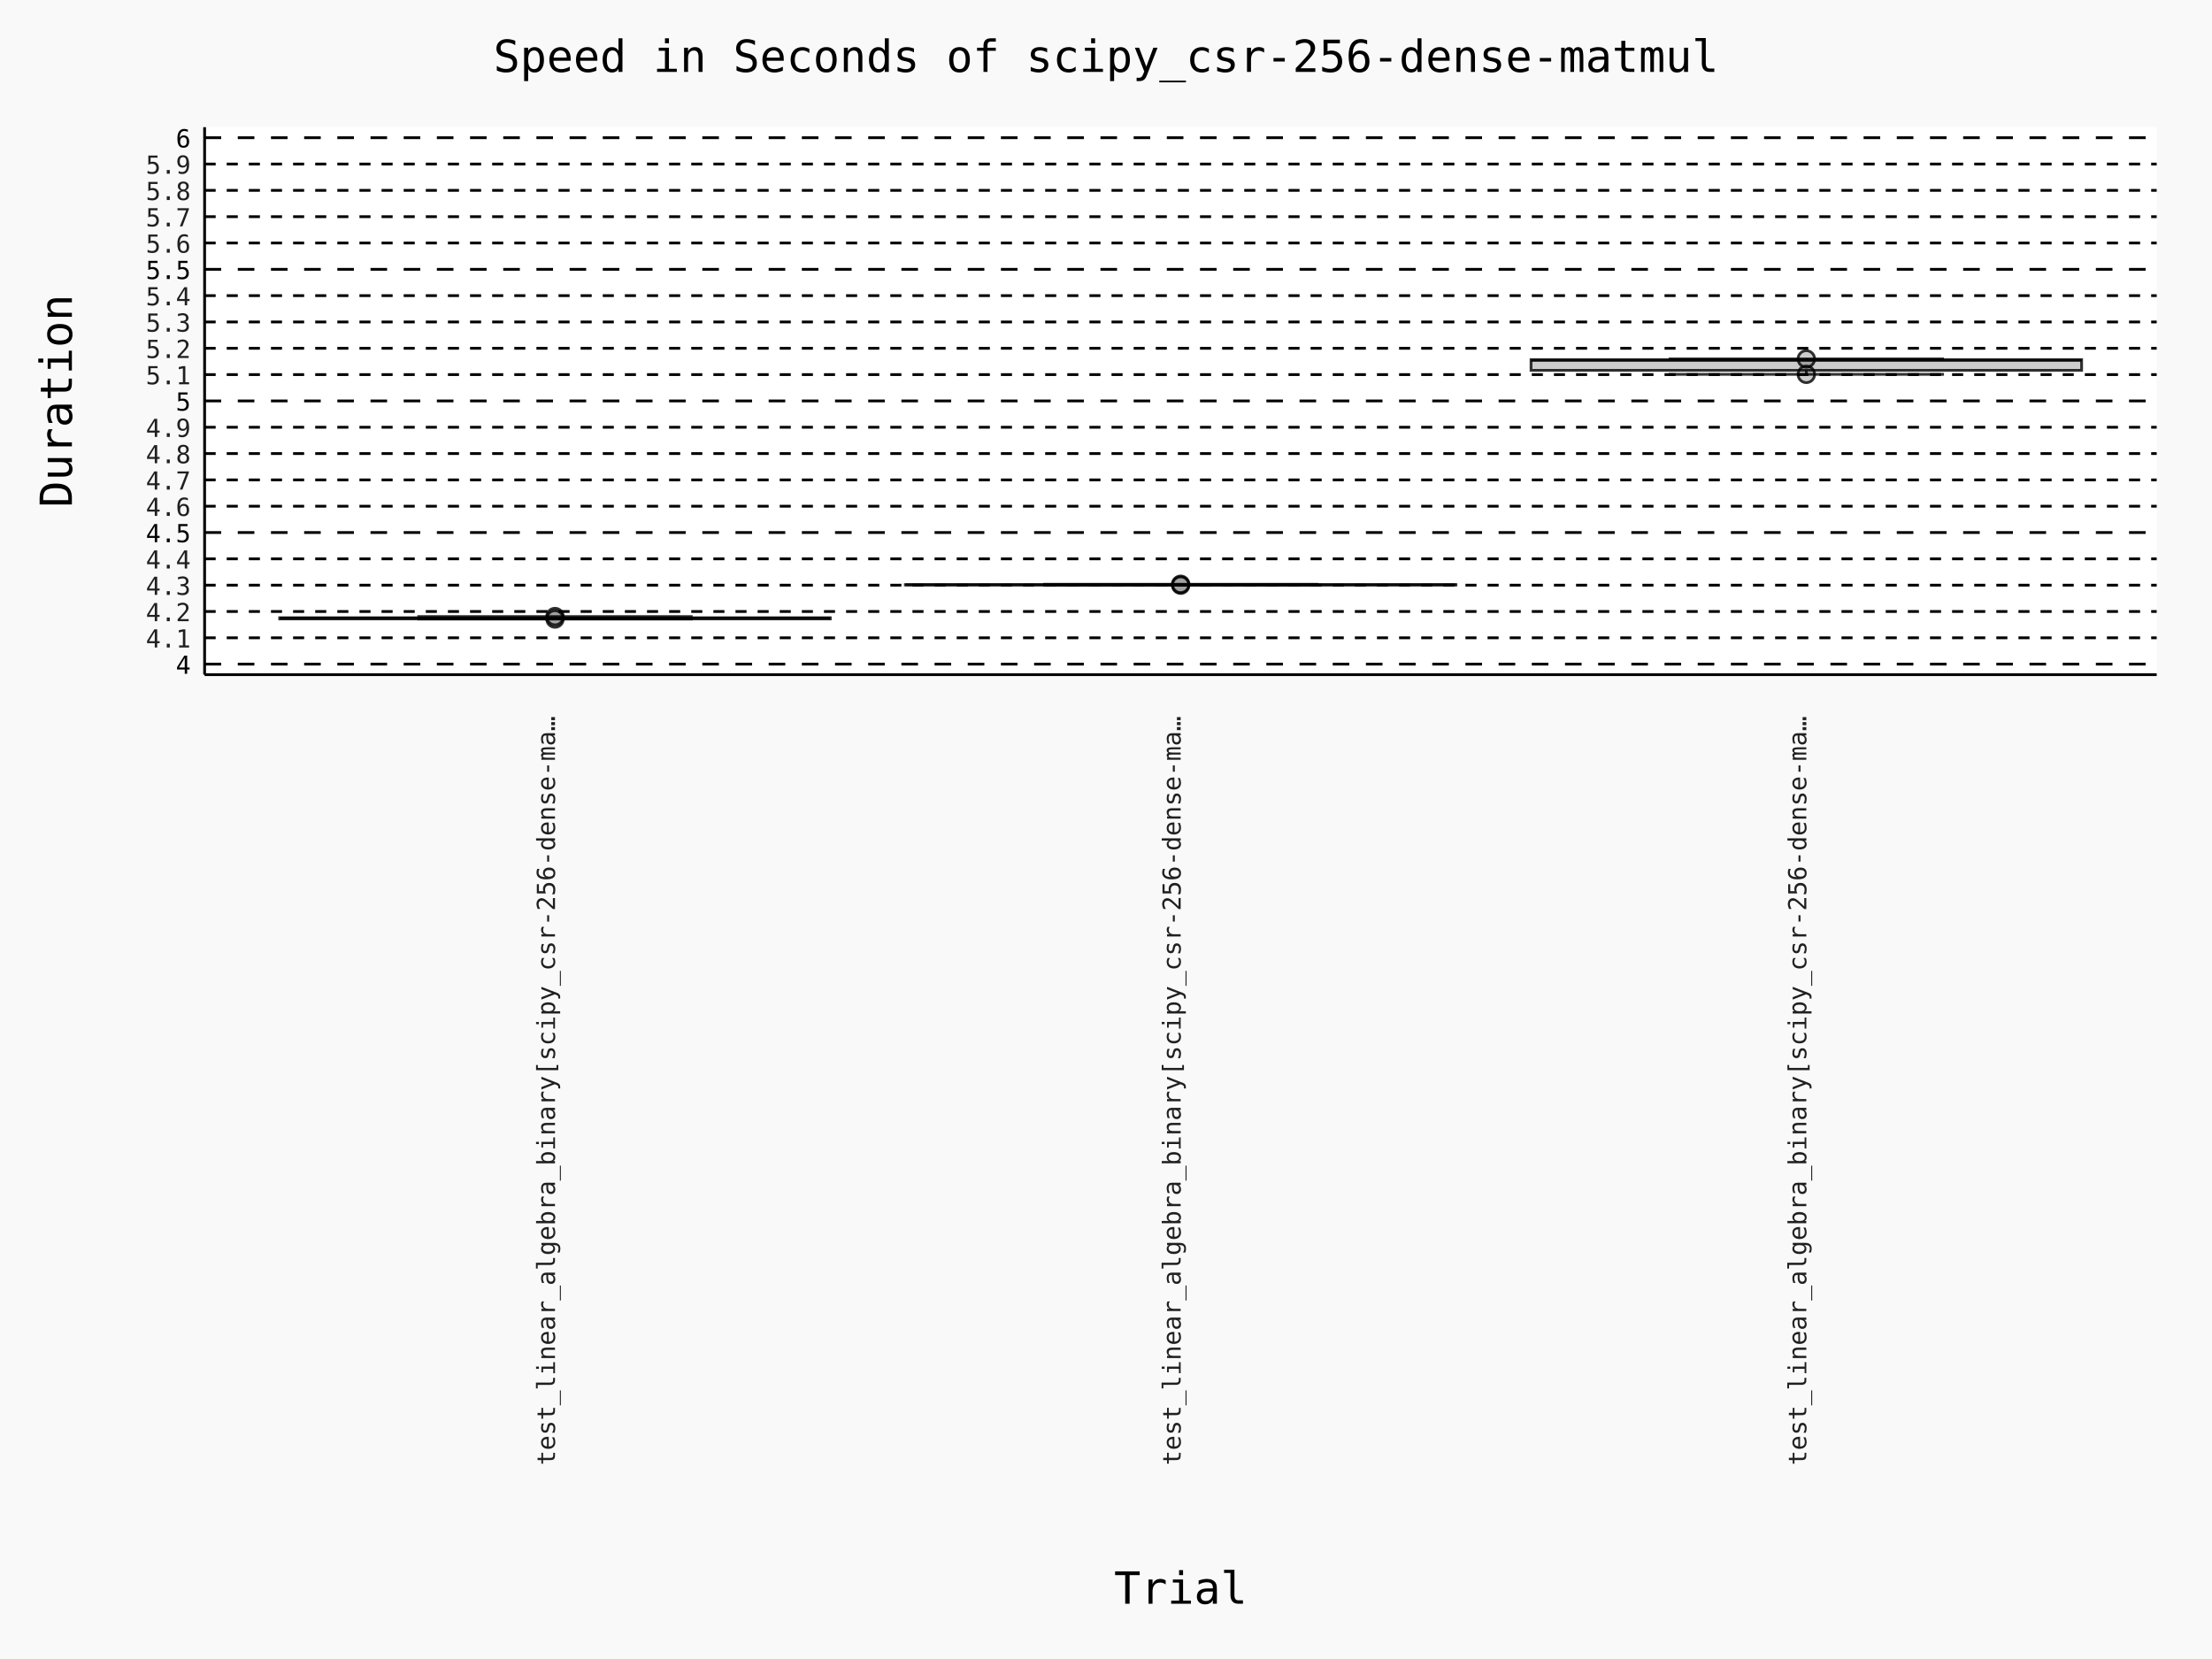
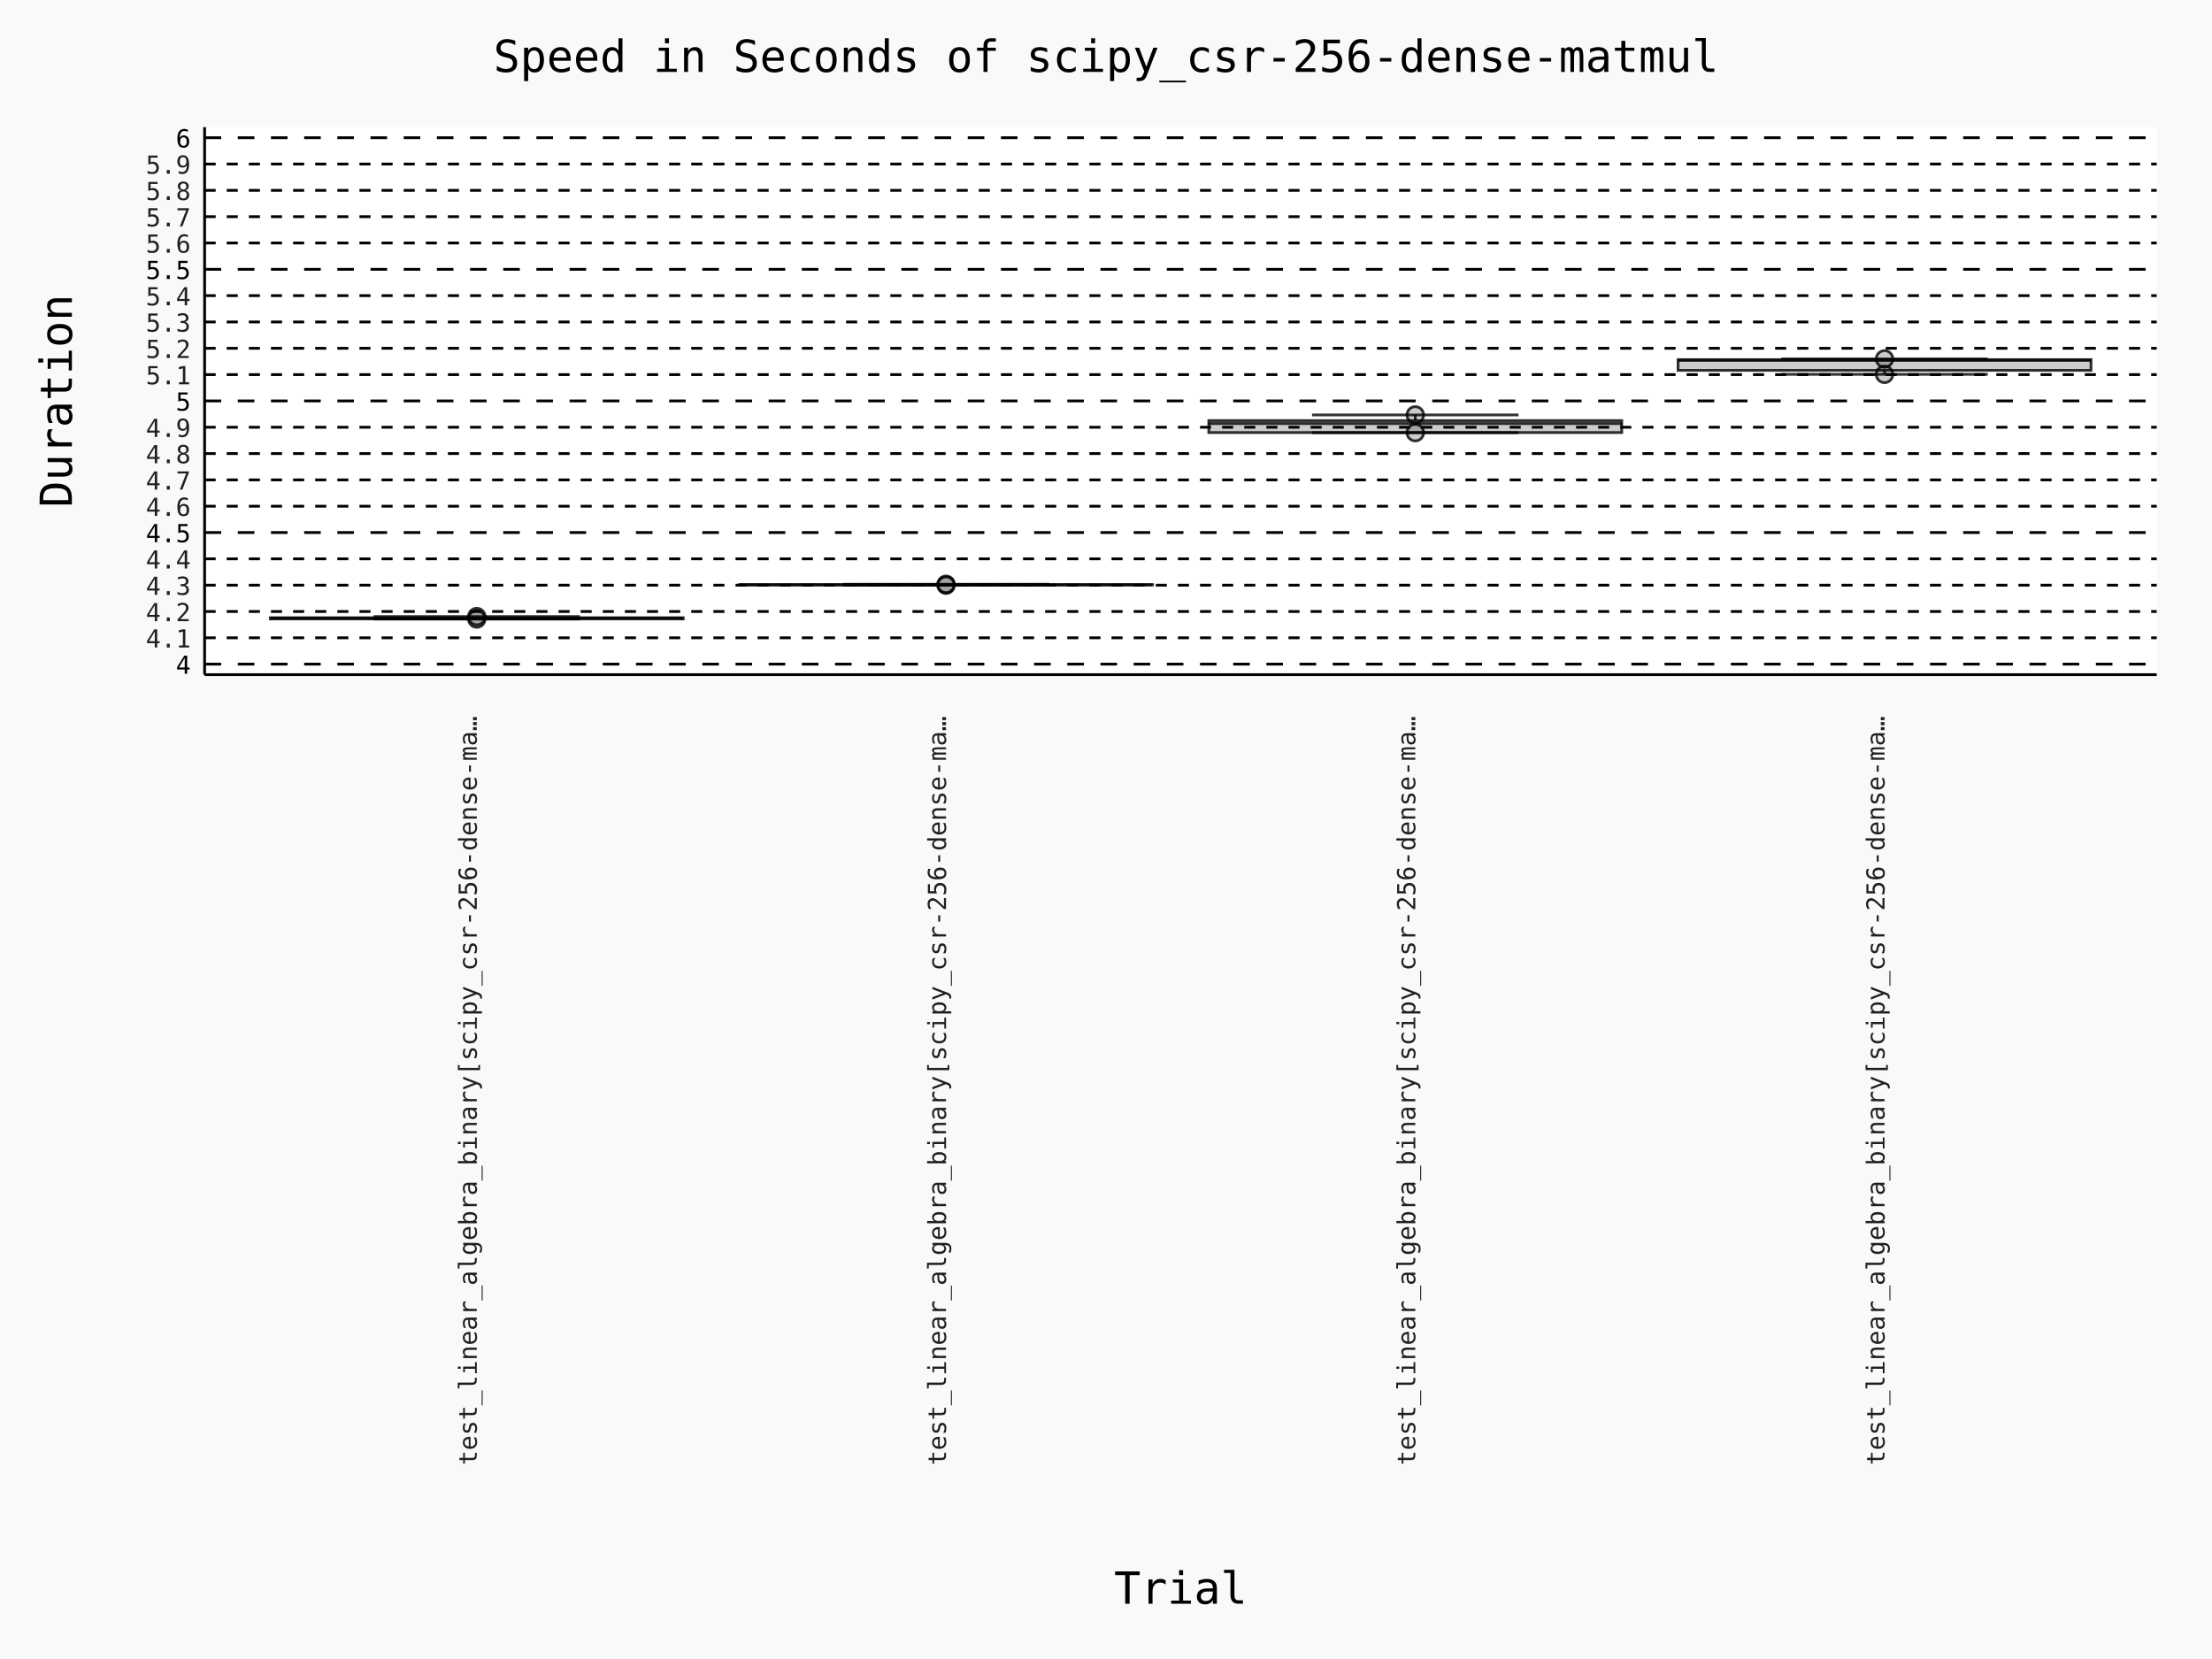
- <svg xmlns="http://www.w3.org/2000/svg" id="chart-4769d13e-d758-43d7-bb3f-3f4200836b5b" class="pygal-chart" viewBox="0 0 800 600">
+ <svg xmlns="http://www.w3.org/2000/svg" id="chart-26c7867d-9ab0-4514-add3-96fea4f9d0d1" class="pygal-chart" viewBox="0 0 800 600">
  <defs>
-     <style type="text/css">#chart-4769d13e-d758-43d7-bb3f-3f4200836b5b{-webkit-user-select:none;-webkit-font-smoothing:antialiased;font-family:Consolas,"Deja Vu Sans Mono","Bitstream Vera Sans Mono","Courier New",monospace}#chart-4769d13e-d758-43d7-bb3f-3f4200836b5b .title{font-family:Consolas,"Deja Vu Sans Mono","Bitstream Vera Sans Mono","Courier New",monospace;font-size:16px}#chart-4769d13e-d758-43d7-bb3f-3f4200836b5b .legends .legend text{font-family:Consolas,"Deja Vu Sans Mono","Bitstream Vera Sans Mono","Courier New",monospace;font-size:14px}#chart-4769d13e-d758-43d7-bb3f-3f4200836b5b .axis text{font-family:Consolas,"Deja Vu Sans Mono","Bitstream Vera Sans Mono","Courier New",monospace;font-size:10px}#chart-4769d13e-d758-43d7-bb3f-3f4200836b5b .axis text.major{font-family:Consolas,"Deja Vu Sans Mono","Bitstream Vera Sans Mono","Courier New",monospace;font-size:10px}#chart-4769d13e-d758-43d7-bb3f-3f4200836b5b .text-overlay text.value{font-family:Consolas,"Deja Vu Sans Mono","Bitstream Vera Sans Mono","Courier New",monospace;font-size:16px}#chart-4769d13e-d758-43d7-bb3f-3f4200836b5b .text-overlay text.label{font-family:Consolas,"Deja Vu Sans Mono","Bitstream Vera Sans Mono","Courier New",monospace;font-size:10px}#chart-4769d13e-d758-43d7-bb3f-3f4200836b5b .tooltip{font-family:Consolas,"Deja Vu Sans Mono","Bitstream Vera Sans Mono","Courier New",monospace;font-size:14px}#chart-4769d13e-d758-43d7-bb3f-3f4200836b5b text.no_data{font-family:Consolas,"Deja Vu Sans Mono","Bitstream Vera Sans Mono","Courier New",monospace;font-size:64px}
- #chart-4769d13e-d758-43d7-bb3f-3f4200836b5b{background-color:rgba(249,249,249,1)}#chart-4769d13e-d758-43d7-bb3f-3f4200836b5b path,#chart-4769d13e-d758-43d7-bb3f-3f4200836b5b line,#chart-4769d13e-d758-43d7-bb3f-3f4200836b5b rect,#chart-4769d13e-d758-43d7-bb3f-3f4200836b5b circle{-webkit-transition:150ms;-moz-transition:150ms;transition:150ms}#chart-4769d13e-d758-43d7-bb3f-3f4200836b5b .graph &gt; .background{fill:rgba(249,249,249,1)}#chart-4769d13e-d758-43d7-bb3f-3f4200836b5b .plot &gt; .background{fill:rgba(255,255,255,1)}#chart-4769d13e-d758-43d7-bb3f-3f4200836b5b .graph{fill:rgba(0,0,0,.87)}#chart-4769d13e-d758-43d7-bb3f-3f4200836b5b text.no_data{fill:rgba(0,0,0,1)}#chart-4769d13e-d758-43d7-bb3f-3f4200836b5b .title{fill:rgba(0,0,0,1)}#chart-4769d13e-d758-43d7-bb3f-3f4200836b5b .legends .legend text{fill:rgba(0,0,0,.87)}#chart-4769d13e-d758-43d7-bb3f-3f4200836b5b .legends .legend:hover text{fill:rgba(0,0,0,1)}#chart-4769d13e-d758-43d7-bb3f-3f4200836b5b .axis .line{stroke:rgba(0,0,0,1)}#chart-4769d13e-d758-43d7-bb3f-3f4200836b5b .axis .guide.line{stroke:rgba(0,0,0,.54)}#chart-4769d13e-d758-43d7-bb3f-3f4200836b5b .axis .major.line{stroke:rgba(0,0,0,.87)}#chart-4769d13e-d758-43d7-bb3f-3f4200836b5b .axis text.major{fill:rgba(0,0,0,1)}#chart-4769d13e-d758-43d7-bb3f-3f4200836b5b .axis.y .guides:hover .guide.line,#chart-4769d13e-d758-43d7-bb3f-3f4200836b5b .line-graph .axis.x .guides:hover .guide.line,#chart-4769d13e-d758-43d7-bb3f-3f4200836b5b .stackedline-graph .axis.x .guides:hover .guide.line,#chart-4769d13e-d758-43d7-bb3f-3f4200836b5b .xy-graph .axis.x .guides:hover .guide.line{stroke:rgba(0,0,0,1)}#chart-4769d13e-d758-43d7-bb3f-3f4200836b5b .axis .guides:hover text{fill:rgba(0,0,0,1)}#chart-4769d13e-d758-43d7-bb3f-3f4200836b5b .reactive{fill-opacity:.7;stroke-opacity:.8;stroke-width:1}#chart-4769d13e-d758-43d7-bb3f-3f4200836b5b .ci{stroke:rgba(0,0,0,.87)}#chart-4769d13e-d758-43d7-bb3f-3f4200836b5b .reactive.active,#chart-4769d13e-d758-43d7-bb3f-3f4200836b5b .active .reactive{fill-opacity:.8;stroke-opacity:.9;stroke-width:4}#chart-4769d13e-d758-43d7-bb3f-3f4200836b5b .ci .reactive.active{stroke-width:1.5}#chart-4769d13e-d758-43d7-bb3f-3f4200836b5b .series text{fill:rgba(0,0,0,1)}#chart-4769d13e-d758-43d7-bb3f-3f4200836b5b .tooltip rect{fill:rgba(255,255,255,1);stroke:rgba(0,0,0,1);-webkit-transition:opacity 150ms;-moz-transition:opacity 150ms;transition:opacity 150ms}#chart-4769d13e-d758-43d7-bb3f-3f4200836b5b .tooltip .label{fill:rgba(0,0,0,.87)}#chart-4769d13e-d758-43d7-bb3f-3f4200836b5b .tooltip .label{fill:rgba(0,0,0,.87)}#chart-4769d13e-d758-43d7-bb3f-3f4200836b5b .tooltip .legend{font-size:.8em;fill:rgba(0,0,0,.54)}#chart-4769d13e-d758-43d7-bb3f-3f4200836b5b .tooltip .x_label{font-size:.6em;fill:rgba(0,0,0,1)}#chart-4769d13e-d758-43d7-bb3f-3f4200836b5b .tooltip .xlink{font-size:.5em;text-decoration:underline}#chart-4769d13e-d758-43d7-bb3f-3f4200836b5b .tooltip .value{font-size:1.5em}#chart-4769d13e-d758-43d7-bb3f-3f4200836b5b .bound{font-size:.5em}#chart-4769d13e-d758-43d7-bb3f-3f4200836b5b .max-value{font-size:.75em;fill:rgba(0,0,0,.54)}#chart-4769d13e-d758-43d7-bb3f-3f4200836b5b .map-element{fill:rgba(255,255,255,1);stroke:rgba(0,0,0,.54) !important}#chart-4769d13e-d758-43d7-bb3f-3f4200836b5b .map-element .reactive{fill-opacity:inherit;stroke-opacity:inherit}#chart-4769d13e-d758-43d7-bb3f-3f4200836b5b .color-0,#chart-4769d13e-d758-43d7-bb3f-3f4200836b5b .color-0 a:visited{stroke:#000000;fill:#000000}#chart-4769d13e-d758-43d7-bb3f-3f4200836b5b .color-1,#chart-4769d13e-d758-43d7-bb3f-3f4200836b5b .color-1 a:visited{stroke:#000000;fill:#000000}#chart-4769d13e-d758-43d7-bb3f-3f4200836b5b .color-2,#chart-4769d13e-d758-43d7-bb3f-3f4200836b5b .color-2 a:visited{stroke:#000000;fill:#000000}#chart-4769d13e-d758-43d7-bb3f-3f4200836b5b .text-overlay .color-0 text{fill:white}#chart-4769d13e-d758-43d7-bb3f-3f4200836b5b .text-overlay .color-1 text{fill:white}#chart-4769d13e-d758-43d7-bb3f-3f4200836b5b .text-overlay .color-2 text{fill:white}
- #chart-4769d13e-d758-43d7-bb3f-3f4200836b5b text.no_data{text-anchor:middle}#chart-4769d13e-d758-43d7-bb3f-3f4200836b5b .guide.line{fill:none}#chart-4769d13e-d758-43d7-bb3f-3f4200836b5b .centered{text-anchor:middle}#chart-4769d13e-d758-43d7-bb3f-3f4200836b5b .title{text-anchor:middle}#chart-4769d13e-d758-43d7-bb3f-3f4200836b5b .legends .legend text{fill-opacity:1}#chart-4769d13e-d758-43d7-bb3f-3f4200836b5b .axis.x text{text-anchor:middle}#chart-4769d13e-d758-43d7-bb3f-3f4200836b5b .axis.x:not(.web) text[transform]{text-anchor:start}#chart-4769d13e-d758-43d7-bb3f-3f4200836b5b .axis.x:not(.web) text[transform].backwards{text-anchor:end}#chart-4769d13e-d758-43d7-bb3f-3f4200836b5b .axis.y text{text-anchor:end}#chart-4769d13e-d758-43d7-bb3f-3f4200836b5b .axis.y text[transform].backwards{text-anchor:start}#chart-4769d13e-d758-43d7-bb3f-3f4200836b5b .axis.y2 text{text-anchor:start}#chart-4769d13e-d758-43d7-bb3f-3f4200836b5b .axis.y2 text[transform].backwards{text-anchor:end}#chart-4769d13e-d758-43d7-bb3f-3f4200836b5b .axis .guide.line{stroke-dasharray:4,4;stroke:black}#chart-4769d13e-d758-43d7-bb3f-3f4200836b5b .axis .major.guide.line{stroke-dasharray:6,6;stroke:black}#chart-4769d13e-d758-43d7-bb3f-3f4200836b5b .horizontal .axis.y .guide.line,#chart-4769d13e-d758-43d7-bb3f-3f4200836b5b .horizontal .axis.y2 .guide.line,#chart-4769d13e-d758-43d7-bb3f-3f4200836b5b .vertical .axis.x .guide.line{opacity:0}#chart-4769d13e-d758-43d7-bb3f-3f4200836b5b .horizontal .axis.always_show .guide.line,#chart-4769d13e-d758-43d7-bb3f-3f4200836b5b .vertical .axis.always_show .guide.line{opacity:1 !important}#chart-4769d13e-d758-43d7-bb3f-3f4200836b5b .axis.y .guides:hover .guide.line,#chart-4769d13e-d758-43d7-bb3f-3f4200836b5b .axis.y2 .guides:hover .guide.line,#chart-4769d13e-d758-43d7-bb3f-3f4200836b5b .axis.x .guides:hover .guide.line{opacity:1}#chart-4769d13e-d758-43d7-bb3f-3f4200836b5b .axis .guides:hover text{opacity:1}#chart-4769d13e-d758-43d7-bb3f-3f4200836b5b .nofill{fill:none}#chart-4769d13e-d758-43d7-bb3f-3f4200836b5b .subtle-fill{fill-opacity:.2}#chart-4769d13e-d758-43d7-bb3f-3f4200836b5b .dot{stroke-width:1px;fill-opacity:1;stroke-opacity:1}#chart-4769d13e-d758-43d7-bb3f-3f4200836b5b .dot.active{stroke-width:5px}#chart-4769d13e-d758-43d7-bb3f-3f4200836b5b .dot.negative{fill:transparent}#chart-4769d13e-d758-43d7-bb3f-3f4200836b5b text,#chart-4769d13e-d758-43d7-bb3f-3f4200836b5b tspan{stroke:none !important}#chart-4769d13e-d758-43d7-bb3f-3f4200836b5b .series text.active{opacity:1}#chart-4769d13e-d758-43d7-bb3f-3f4200836b5b .tooltip rect{fill-opacity:.95;stroke-width:.5}#chart-4769d13e-d758-43d7-bb3f-3f4200836b5b .tooltip text{fill-opacity:1}#chart-4769d13e-d758-43d7-bb3f-3f4200836b5b .showable{visibility:hidden}#chart-4769d13e-d758-43d7-bb3f-3f4200836b5b .showable.shown{visibility:visible}#chart-4769d13e-d758-43d7-bb3f-3f4200836b5b .gauge-background{fill:rgba(229,229,229,1);stroke:none}#chart-4769d13e-d758-43d7-bb3f-3f4200836b5b .bg-lines{stroke:rgba(249,249,249,1);stroke-width:2px}
+     <style type="text/css">#chart-26c7867d-9ab0-4514-add3-96fea4f9d0d1{-webkit-user-select:none;-webkit-font-smoothing:antialiased;font-family:Consolas,"Deja Vu Sans Mono","Bitstream Vera Sans Mono","Courier New",monospace}#chart-26c7867d-9ab0-4514-add3-96fea4f9d0d1 .title{font-family:Consolas,"Deja Vu Sans Mono","Bitstream Vera Sans Mono","Courier New",monospace;font-size:16px}#chart-26c7867d-9ab0-4514-add3-96fea4f9d0d1 .legends .legend text{font-family:Consolas,"Deja Vu Sans Mono","Bitstream Vera Sans Mono","Courier New",monospace;font-size:14px}#chart-26c7867d-9ab0-4514-add3-96fea4f9d0d1 .axis text{font-family:Consolas,"Deja Vu Sans Mono","Bitstream Vera Sans Mono","Courier New",monospace;font-size:10px}#chart-26c7867d-9ab0-4514-add3-96fea4f9d0d1 .axis text.major{font-family:Consolas,"Deja Vu Sans Mono","Bitstream Vera Sans Mono","Courier New",monospace;font-size:10px}#chart-26c7867d-9ab0-4514-add3-96fea4f9d0d1 .text-overlay text.value{font-family:Consolas,"Deja Vu Sans Mono","Bitstream Vera Sans Mono","Courier New",monospace;font-size:16px}#chart-26c7867d-9ab0-4514-add3-96fea4f9d0d1 .text-overlay text.label{font-family:Consolas,"Deja Vu Sans Mono","Bitstream Vera Sans Mono","Courier New",monospace;font-size:10px}#chart-26c7867d-9ab0-4514-add3-96fea4f9d0d1 .tooltip{font-family:Consolas,"Deja Vu Sans Mono","Bitstream Vera Sans Mono","Courier New",monospace;font-size:14px}#chart-26c7867d-9ab0-4514-add3-96fea4f9d0d1 text.no_data{font-family:Consolas,"Deja Vu Sans Mono","Bitstream Vera Sans Mono","Courier New",monospace;font-size:64px}
+ #chart-26c7867d-9ab0-4514-add3-96fea4f9d0d1{background-color:rgba(249,249,249,1)}#chart-26c7867d-9ab0-4514-add3-96fea4f9d0d1 path,#chart-26c7867d-9ab0-4514-add3-96fea4f9d0d1 line,#chart-26c7867d-9ab0-4514-add3-96fea4f9d0d1 rect,#chart-26c7867d-9ab0-4514-add3-96fea4f9d0d1 circle{-webkit-transition:150ms;-moz-transition:150ms;transition:150ms}#chart-26c7867d-9ab0-4514-add3-96fea4f9d0d1 .graph &gt; .background{fill:rgba(249,249,249,1)}#chart-26c7867d-9ab0-4514-add3-96fea4f9d0d1 .plot &gt; .background{fill:rgba(255,255,255,1)}#chart-26c7867d-9ab0-4514-add3-96fea4f9d0d1 .graph{fill:rgba(0,0,0,.87)}#chart-26c7867d-9ab0-4514-add3-96fea4f9d0d1 text.no_data{fill:rgba(0,0,0,1)}#chart-26c7867d-9ab0-4514-add3-96fea4f9d0d1 .title{fill:rgba(0,0,0,1)}#chart-26c7867d-9ab0-4514-add3-96fea4f9d0d1 .legends .legend text{fill:rgba(0,0,0,.87)}#chart-26c7867d-9ab0-4514-add3-96fea4f9d0d1 .legends .legend:hover text{fill:rgba(0,0,0,1)}#chart-26c7867d-9ab0-4514-add3-96fea4f9d0d1 .axis .line{stroke:rgba(0,0,0,1)}#chart-26c7867d-9ab0-4514-add3-96fea4f9d0d1 .axis .guide.line{stroke:rgba(0,0,0,.54)}#chart-26c7867d-9ab0-4514-add3-96fea4f9d0d1 .axis .major.line{stroke:rgba(0,0,0,.87)}#chart-26c7867d-9ab0-4514-add3-96fea4f9d0d1 .axis text.major{fill:rgba(0,0,0,1)}#chart-26c7867d-9ab0-4514-add3-96fea4f9d0d1 .axis.y .guides:hover .guide.line,#chart-26c7867d-9ab0-4514-add3-96fea4f9d0d1 .line-graph .axis.x .guides:hover .guide.line,#chart-26c7867d-9ab0-4514-add3-96fea4f9d0d1 .stackedline-graph .axis.x .guides:hover .guide.line,#chart-26c7867d-9ab0-4514-add3-96fea4f9d0d1 .xy-graph .axis.x .guides:hover .guide.line{stroke:rgba(0,0,0,1)}#chart-26c7867d-9ab0-4514-add3-96fea4f9d0d1 .axis .guides:hover text{fill:rgba(0,0,0,1)}#chart-26c7867d-9ab0-4514-add3-96fea4f9d0d1 .reactive{fill-opacity:.7;stroke-opacity:.8;stroke-width:1}#chart-26c7867d-9ab0-4514-add3-96fea4f9d0d1 .ci{stroke:rgba(0,0,0,.87)}#chart-26c7867d-9ab0-4514-add3-96fea4f9d0d1 .reactive.active,#chart-26c7867d-9ab0-4514-add3-96fea4f9d0d1 .active .reactive{fill-opacity:.8;stroke-opacity:.9;stroke-width:4}#chart-26c7867d-9ab0-4514-add3-96fea4f9d0d1 .ci .reactive.active{stroke-width:1.5}#chart-26c7867d-9ab0-4514-add3-96fea4f9d0d1 .series text{fill:rgba(0,0,0,1)}#chart-26c7867d-9ab0-4514-add3-96fea4f9d0d1 .tooltip rect{fill:rgba(255,255,255,1);stroke:rgba(0,0,0,1);-webkit-transition:opacity 150ms;-moz-transition:opacity 150ms;transition:opacity 150ms}#chart-26c7867d-9ab0-4514-add3-96fea4f9d0d1 .tooltip .label{fill:rgba(0,0,0,.87)}#chart-26c7867d-9ab0-4514-add3-96fea4f9d0d1 .tooltip .label{fill:rgba(0,0,0,.87)}#chart-26c7867d-9ab0-4514-add3-96fea4f9d0d1 .tooltip .legend{font-size:.8em;fill:rgba(0,0,0,.54)}#chart-26c7867d-9ab0-4514-add3-96fea4f9d0d1 .tooltip .x_label{font-size:.6em;fill:rgba(0,0,0,1)}#chart-26c7867d-9ab0-4514-add3-96fea4f9d0d1 .tooltip .xlink{font-size:.5em;text-decoration:underline}#chart-26c7867d-9ab0-4514-add3-96fea4f9d0d1 .tooltip .value{font-size:1.5em}#chart-26c7867d-9ab0-4514-add3-96fea4f9d0d1 .bound{font-size:.5em}#chart-26c7867d-9ab0-4514-add3-96fea4f9d0d1 .max-value{font-size:.75em;fill:rgba(0,0,0,.54)}#chart-26c7867d-9ab0-4514-add3-96fea4f9d0d1 .map-element{fill:rgba(255,255,255,1);stroke:rgba(0,0,0,.54) !important}#chart-26c7867d-9ab0-4514-add3-96fea4f9d0d1 .map-element .reactive{fill-opacity:inherit;stroke-opacity:inherit}#chart-26c7867d-9ab0-4514-add3-96fea4f9d0d1 .color-0,#chart-26c7867d-9ab0-4514-add3-96fea4f9d0d1 .color-0 a:visited{stroke:#000000;fill:#000000}#chart-26c7867d-9ab0-4514-add3-96fea4f9d0d1 .color-1,#chart-26c7867d-9ab0-4514-add3-96fea4f9d0d1 .color-1 a:visited{stroke:#000000;fill:#000000}#chart-26c7867d-9ab0-4514-add3-96fea4f9d0d1 .color-2,#chart-26c7867d-9ab0-4514-add3-96fea4f9d0d1 .color-2 a:visited{stroke:#000000;fill:#000000}#chart-26c7867d-9ab0-4514-add3-96fea4f9d0d1 .color-3,#chart-26c7867d-9ab0-4514-add3-96fea4f9d0d1 .color-3 a:visited{stroke:#000000;fill:#000000}#chart-26c7867d-9ab0-4514-add3-96fea4f9d0d1 .text-overlay .color-0 text{fill:white}#chart-26c7867d-9ab0-4514-add3-96fea4f9d0d1 .text-overlay .color-1 text{fill:white}#chart-26c7867d-9ab0-4514-add3-96fea4f9d0d1 .text-overlay .color-2 text{fill:white}#chart-26c7867d-9ab0-4514-add3-96fea4f9d0d1 .text-overlay .color-3 text{fill:white}
+ #chart-26c7867d-9ab0-4514-add3-96fea4f9d0d1 text.no_data{text-anchor:middle}#chart-26c7867d-9ab0-4514-add3-96fea4f9d0d1 .guide.line{fill:none}#chart-26c7867d-9ab0-4514-add3-96fea4f9d0d1 .centered{text-anchor:middle}#chart-26c7867d-9ab0-4514-add3-96fea4f9d0d1 .title{text-anchor:middle}#chart-26c7867d-9ab0-4514-add3-96fea4f9d0d1 .legends .legend text{fill-opacity:1}#chart-26c7867d-9ab0-4514-add3-96fea4f9d0d1 .axis.x text{text-anchor:middle}#chart-26c7867d-9ab0-4514-add3-96fea4f9d0d1 .axis.x:not(.web) text[transform]{text-anchor:start}#chart-26c7867d-9ab0-4514-add3-96fea4f9d0d1 .axis.x:not(.web) text[transform].backwards{text-anchor:end}#chart-26c7867d-9ab0-4514-add3-96fea4f9d0d1 .axis.y text{text-anchor:end}#chart-26c7867d-9ab0-4514-add3-96fea4f9d0d1 .axis.y text[transform].backwards{text-anchor:start}#chart-26c7867d-9ab0-4514-add3-96fea4f9d0d1 .axis.y2 text{text-anchor:start}#chart-26c7867d-9ab0-4514-add3-96fea4f9d0d1 .axis.y2 text[transform].backwards{text-anchor:end}#chart-26c7867d-9ab0-4514-add3-96fea4f9d0d1 .axis .guide.line{stroke-dasharray:4,4;stroke:black}#chart-26c7867d-9ab0-4514-add3-96fea4f9d0d1 .axis .major.guide.line{stroke-dasharray:6,6;stroke:black}#chart-26c7867d-9ab0-4514-add3-96fea4f9d0d1 .horizontal .axis.y .guide.line,#chart-26c7867d-9ab0-4514-add3-96fea4f9d0d1 .horizontal .axis.y2 .guide.line,#chart-26c7867d-9ab0-4514-add3-96fea4f9d0d1 .vertical .axis.x .guide.line{opacity:0}#chart-26c7867d-9ab0-4514-add3-96fea4f9d0d1 .horizontal .axis.always_show .guide.line,#chart-26c7867d-9ab0-4514-add3-96fea4f9d0d1 .vertical .axis.always_show .guide.line{opacity:1 !important}#chart-26c7867d-9ab0-4514-add3-96fea4f9d0d1 .axis.y .guides:hover .guide.line,#chart-26c7867d-9ab0-4514-add3-96fea4f9d0d1 .axis.y2 .guides:hover .guide.line,#chart-26c7867d-9ab0-4514-add3-96fea4f9d0d1 .axis.x .guides:hover .guide.line{opacity:1}#chart-26c7867d-9ab0-4514-add3-96fea4f9d0d1 .axis .guides:hover text{opacity:1}#chart-26c7867d-9ab0-4514-add3-96fea4f9d0d1 .nofill{fill:none}#chart-26c7867d-9ab0-4514-add3-96fea4f9d0d1 .subtle-fill{fill-opacity:.2}#chart-26c7867d-9ab0-4514-add3-96fea4f9d0d1 .dot{stroke-width:1px;fill-opacity:1;stroke-opacity:1}#chart-26c7867d-9ab0-4514-add3-96fea4f9d0d1 .dot.active{stroke-width:5px}#chart-26c7867d-9ab0-4514-add3-96fea4f9d0d1 .dot.negative{fill:transparent}#chart-26c7867d-9ab0-4514-add3-96fea4f9d0d1 text,#chart-26c7867d-9ab0-4514-add3-96fea4f9d0d1 tspan{stroke:none !important}#chart-26c7867d-9ab0-4514-add3-96fea4f9d0d1 .series text.active{opacity:1}#chart-26c7867d-9ab0-4514-add3-96fea4f9d0d1 .tooltip rect{fill-opacity:.95;stroke-width:.5}#chart-26c7867d-9ab0-4514-add3-96fea4f9d0d1 .tooltip text{fill-opacity:1}#chart-26c7867d-9ab0-4514-add3-96fea4f9d0d1 .showable{visibility:hidden}#chart-26c7867d-9ab0-4514-add3-96fea4f9d0d1 .showable.shown{visibility:visible}#chart-26c7867d-9ab0-4514-add3-96fea4f9d0d1 .gauge-background{fill:rgba(229,229,229,1);stroke:none}#chart-26c7867d-9ab0-4514-add3-96fea4f9d0d1 .bg-lines{stroke:rgba(249,249,249,1);stroke-width:2px}
.tooltip .value{font-size:1em !important}.axis text{font-size:9px !important}</style>
  </defs>
  <g class="graph custombox-graph vertical">
    <rect x="0" y="0" width="800" height="600" class="background" />
    <g transform="translate(74, 46)" class="plot">
      <rect x="0" y="0" width="706.0" height="198.0" class="background" />
      <g class="axis y always_show">
        <path d="M0 198 h706" class="line" />
        <g class="guides">
          <path d="M0 194.192 h706" class="major guide line" />
          <text x="-5" y="197.692" class="major">4</text>
        </g>
        <g class="guides">
          <path d="M0 184.673 h706" class="guide line" />
          <text x="-5" y="188.173" class="">4.1</text>
        </g>
        <g class="guides">
          <path d="M0 175.154 h706" class="guide line" />
          <text x="-5" y="178.654" class="">4.2</text>
        </g>
        <g class="guides">
          <path d="M0 165.635 h706" class="guide line" />
          <text x="-5" y="169.135" class="">4.3</text>
        </g>
        <g class="guides">
          <path d="M0 156.115 h706" class="guide line" />
          <text x="-5" y="159.615" class="">4.4</text>
        </g>
        <g class="guides">
          <path d="M0 146.596 h706" class="major guide line" />
          <text x="-5" y="150.096" class="major">4.5</text>
        </g>
        <g class="guides">
          <path d="M0 137.077 h706" class="guide line" />
          <text x="-5" y="140.577" class="">4.6</text>
        </g>
        <g class="guides">
          <path d="M0 127.558 h706" class="guide line" />
          <text x="-5" y="131.058" class="">4.7</text>
        </g>
        <g class="guides">
          <path d="M0 118.038 h706" class="guide line" />
          <text x="-5" y="121.538" class="">4.8</text>
        </g>
        <g class="guides">
          <path d="M0 108.519 h706" class="guide line" />
          <text x="-5" y="112.019" class="">4.9</text>
        </g>
        <g class="guides">
          <path d="M0 99 h706" class="major guide line" />
          <text x="-5" y="102.5" class="major">5</text>
        </g>
        <g class="guides">
          <path d="M0 89.481 h706" class="guide line" />
          <text x="-5" y="92.981" class="">5.1</text>
        </g>
        <g class="guides">
          <path d="M0 79.962 h706" class="guide line" />
          <text x="-5" y="83.462" class="">5.2</text>
        </g>
        <g class="guides">
          <path d="M0 70.442 h706" class="guide line" />
          <text x="-5" y="73.942" class="">5.3</text>
        </g>
        <g class="guides">
          <path d="M0 60.923 h706" class="guide line" />
          <text x="-5" y="64.423" class="">5.4</text>
        </g>
        <g class="guides">
          <path d="M0 51.404 h706" class="major guide line" />
          <text x="-5" y="54.904" class="major">5.5</text>
        </g>
        <g class="guides">
          <path d="M0 41.885 h706" class="guide line" />
          <text x="-5" y="45.385" class="">5.6</text>
        </g>
        <g class="guides">
          <path d="M0 32.365 h706" class="guide line" />
          <text x="-5" y="35.865" class="">5.7</text>
        </g>
        <g class="guides">
          <path d="M0 22.846 h706" class="guide line" />
          <text x="-5" y="26.346" class="">5.8</text>
        </g>
        <g class="guides">
          <path d="M0 13.327 h706" class="guide line" />
          <text x="-5" y="16.827" class="">5.9</text>
        </g>
        <g class="guides">
          <path d="M0 3.808 h706" class="major guide line" />
          <text x="-5" y="7.308" class="major">6</text>
        </g>
      </g>
      <g class="axis x">
        <path d="M0 0 v198" class="line" />
        <g class="guides">
-           <path d="M126.718 0 v198" class="guide line" />
-           <text x="126.718" y="213.0" class="backwards" transform="rotate(270 126.7179 213)">test_linear_algebra_binary[scipy_csr-256-dense-ma…</text>
+           <path d="M98.433 0 v198" class="guide line" />
+           <text x="98.433" y="213.0" class="backwards" transform="rotate(270 98.43269 213)">test_linear_algebra_binary[scipy_csr-256-dense-ma…</text>
        </g>
        <g class="guides">
-           <path d="M353 0 v198" class="guide line" />
-           <text x="353.0" y="213.0" class="backwards" transform="rotate(270 353 213)">test_linear_algebra_binary[scipy_csr-256-dense-ma…</text>
+           <path d="M268.144 0 v198" class="guide line" />
+           <text x="268.144" y="213.0" class="backwards" transform="rotate(270 268.1442 213)">test_linear_algebra_binary[scipy_csr-256-dense-ma…</text>
        </g>
        <g class="guides">
-           <path d="M579.282 0 v198" class="guide line" />
-           <text x="579.282" y="213.0" class="backwards" transform="rotate(270 579.2821 213)">test_linear_algebra_binary[scipy_csr-256-dense-ma…</text>
+           <path d="M437.856 0 v198" class="guide line" />
+           <text x="437.856" y="213.0" class="backwards" transform="rotate(270 437.8558 213)">test_linear_algebra_binary[scipy_csr-256-dense-ma…</text>
+         </g>
+         <g class="guides">
+           <path d="M607.567 0 v198" class="guide line" />
+           <text x="607.567" y="213.0" class="backwards" transform="rotate(270 607.5673 213)">test_linear_algebra_binary[scipy_csr-256-dense-ma…</text>
        </g>
      </g>
      <g class="series serie-0 color-0">
        <g class="boxes">
          <g class="box">
-             <path stroke-width="3" d="M76.936 177.875 L176.5 177.875" class="reactive tooltip-trigger" />
-             <path stroke-width="3" d="M27.154 177.567 L226.282 177.567" class="reactive tooltip-trigger" />
-             <path stroke-width="3" d="M76.936 176.984 L176.5 176.984" class="reactive tooltip-trigger" />
-             <path stroke-width="2" d="M126.718 177.875 L126.718 177.844" class="reactive tooltip-trigger" />
-             <path stroke-width="2" d="M126.718 176.984 L126.718 177.421" class="reactive tooltip-trigger" />
-             <rect x="27.154" y="177.421" height="0.423" width="199.128" class="subtle-fill reactive tooltip-trigger" />
-             <circle cx="126.718" cy="177.875" r="3" class="subtle-fill reactive tooltip-trigger" />
-             <circle cx="126.718" cy="176.984" r="3" class="subtle-fill reactive tooltip-trigger" />
+             <path stroke-width="3" d="M61.096 177.875 L135.769 177.875" class="reactive tooltip-trigger" />
+             <path stroke-width="3" d="M23.76 177.567 L173.106 177.567" class="reactive tooltip-trigger" />
+             <path stroke-width="3" d="M61.096 176.984 L135.769 176.984" class="reactive tooltip-trigger" />
+             <path stroke-width="2" d="M98.433 177.875 L98.433 177.844" class="reactive tooltip-trigger" />
+             <path stroke-width="2" d="M98.433 176.984 L98.433 177.421" class="reactive tooltip-trigger" />
+             <rect x="23.76" y="177.421" height="0.423" width="149.346" class="subtle-fill reactive tooltip-trigger" />
+             <circle cx="98.433" cy="177.875" r="3" class="subtle-fill reactive tooltip-trigger" />
+             <circle cx="98.433" cy="176.984" r="3" class="subtle-fill reactive tooltip-trigger" />
          </g>
        </g>
      </g>
      <g class="series serie-1 color-1">
        <g class="boxes">
          <g class="box">
-             <path stroke-width="3" d="M303.218 165.643 L402.782 165.643" class="reactive tooltip-trigger" />
-             <path stroke-width="3" d="M253.436 165.492 L452.564 165.492" class="reactive tooltip-trigger" />
-             <path stroke-width="3" d="M303.218 165.313 L402.782 165.313" class="reactive tooltip-trigger" />
-             <path stroke-width="2" d="M353 165.643 L353 165.565" class="reactive tooltip-trigger" />
-             <path stroke-width="2" d="M353 165.313 L353 165.439" class="reactive tooltip-trigger" />
-             <rect x="253.436" y="165.439" height="0.126" width="199.128" class="subtle-fill reactive tooltip-trigger" />
-             <circle cx="353" cy="165.643" r="3" class="subtle-fill reactive tooltip-trigger" />
-             <circle cx="353" cy="165.313" r="3" class="subtle-fill reactive tooltip-trigger" />
+             <path stroke-width="3" d="M230.808 165.643 L305.481 165.643" class="reactive tooltip-trigger" />
+             <path stroke-width="3" d="M193.471 165.492 L342.817 165.492" class="reactive tooltip-trigger" />
+             <path stroke-width="3" d="M230.808 165.313 L305.481 165.313" class="reactive tooltip-trigger" />
+             <path stroke-width="2" d="M268.144 165.643 L268.144 165.565" class="reactive tooltip-trigger" />
+             <path stroke-width="2" d="M268.144 165.313 L268.144 165.439" class="reactive tooltip-trigger" />
+             <rect x="193.471" y="165.439" height="0.126" width="149.346" class="subtle-fill reactive tooltip-trigger" />
+             <circle cx="268.144" cy="165.643" r="3" class="subtle-fill reactive tooltip-trigger" />
+             <circle cx="268.144" cy="165.313" r="3" class="subtle-fill reactive tooltip-trigger" />
          </g>
        </g>
      </g>
      <g class="series serie-2 color-2">
        <g class="boxes">
          <g class="box">
-             <path stroke-width="3" d="M529.5 89.385 L629.064 89.385" class="reactive tooltip-trigger" />
-             <path stroke-width="3" d="M479.718 84.352 L678.846 84.352" class="reactive tooltip-trigger" />
-             <path stroke-width="3" d="M529.5 83.816 L629.064 83.816" class="reactive tooltip-trigger" />
-             <path stroke-width="2" d="M579.282 89.385 L579.282 87.94" class="reactive tooltip-trigger" />
-             <path stroke-width="2" d="M579.282 83.816 L579.282 84.067" class="reactive tooltip-trigger" />
-             <rect x="479.718" y="84.067" height="3.873" width="199.128" class="subtle-fill reactive tooltip-trigger" />
-             <circle cx="579.282" cy="89.385" r="3" class="subtle-fill reactive tooltip-trigger" />
-             <circle cx="579.282" cy="83.816" r="3" class="subtle-fill reactive tooltip-trigger" />
+             <path stroke-width="3" d="M400.519 110.473 L475.192 110.473" class="reactive tooltip-trigger" />
+             <path stroke-width="3" d="M363.183 107.186 L512.529 107.186" class="reactive tooltip-trigger" />
+             <path stroke-width="3" d="M400.519 104.07 L475.192 104.07" class="reactive tooltip-trigger" />
+             <path stroke-width="2" d="M437.856 110.473 L437.856 110.44" class="reactive tooltip-trigger" />
+             <path stroke-width="2" d="M437.856 104.07 L437.856 106.112" class="reactive tooltip-trigger" />
+             <rect x="363.183" y="106.112" height="4.328" width="149.346" class="subtle-fill reactive tooltip-trigger" />
+             <circle cx="437.856" cy="110.473" r="3" class="subtle-fill reactive tooltip-trigger" />
+             <circle cx="437.856" cy="104.07" r="3" class="subtle-fill reactive tooltip-trigger" />
+           </g>
+         </g>
+       </g>
+       <g class="series serie-3 color-3">
+         <g class="boxes">
+           <g class="box">
+             <path stroke-width="3" d="M570.231 89.385 L644.904 89.385" class="reactive tooltip-trigger" />
+             <path stroke-width="3" d="M532.894 84.352 L682.24 84.352" class="reactive tooltip-trigger" />
+             <path stroke-width="3" d="M570.231 83.816 L644.904 83.816" class="reactive tooltip-trigger" />
+             <path stroke-width="2" d="M607.567 89.385 L607.567 87.94" class="reactive tooltip-trigger" />
+             <path stroke-width="2" d="M607.567 83.816 L607.567 84.067" class="reactive tooltip-trigger" />
+             <rect x="532.894" y="84.067" height="3.873" width="149.346" class="subtle-fill reactive tooltip-trigger" />
+             <circle cx="607.567" cy="89.385" r="3" class="subtle-fill reactive tooltip-trigger" />
+             <circle cx="607.567" cy="83.816" r="3" class="subtle-fill reactive tooltip-trigger" />
          </g>
        </g>
      </g>
    </g>
    <g class="titles">
      <text x="400.0" y="26" class="title plot_title">Speed in Seconds of scipy_csr-256-dense-matmul</text>
      <text x="427.0" y="580.0" class="title">Trial</text>
      <text x="0" y="171.0" class="title" transform="rotate(-90 0 145)">Duration</text>
    </g>
    <g transform="translate(74, 46)" class="plot overlay">
      <g class="series serie-0 color-0" />
      <g class="series serie-1 color-1" />
      <g class="series serie-2 color-2" />
+       <g class="series serie-3 color-3" />
    </g>
    <g transform="translate(74, 46)" class="plot text-overlay">
      <g class="series serie-0 color-0" />
      <g class="series serie-1 color-1" />
      <g class="series serie-2 color-2" />
+       <g class="series serie-3 color-3" />
    </g>
    <g transform="translate(74, 46)" class="plot tooltip-overlay">
      <g transform="translate(0 0)" style="opacity: 0" class="tooltip">
        <rect rx="0" ry="0" width="0" height="0" class="tooltip-box" />
        <g class="text" />
      </g>
    </g>
  </g>
</svg>
